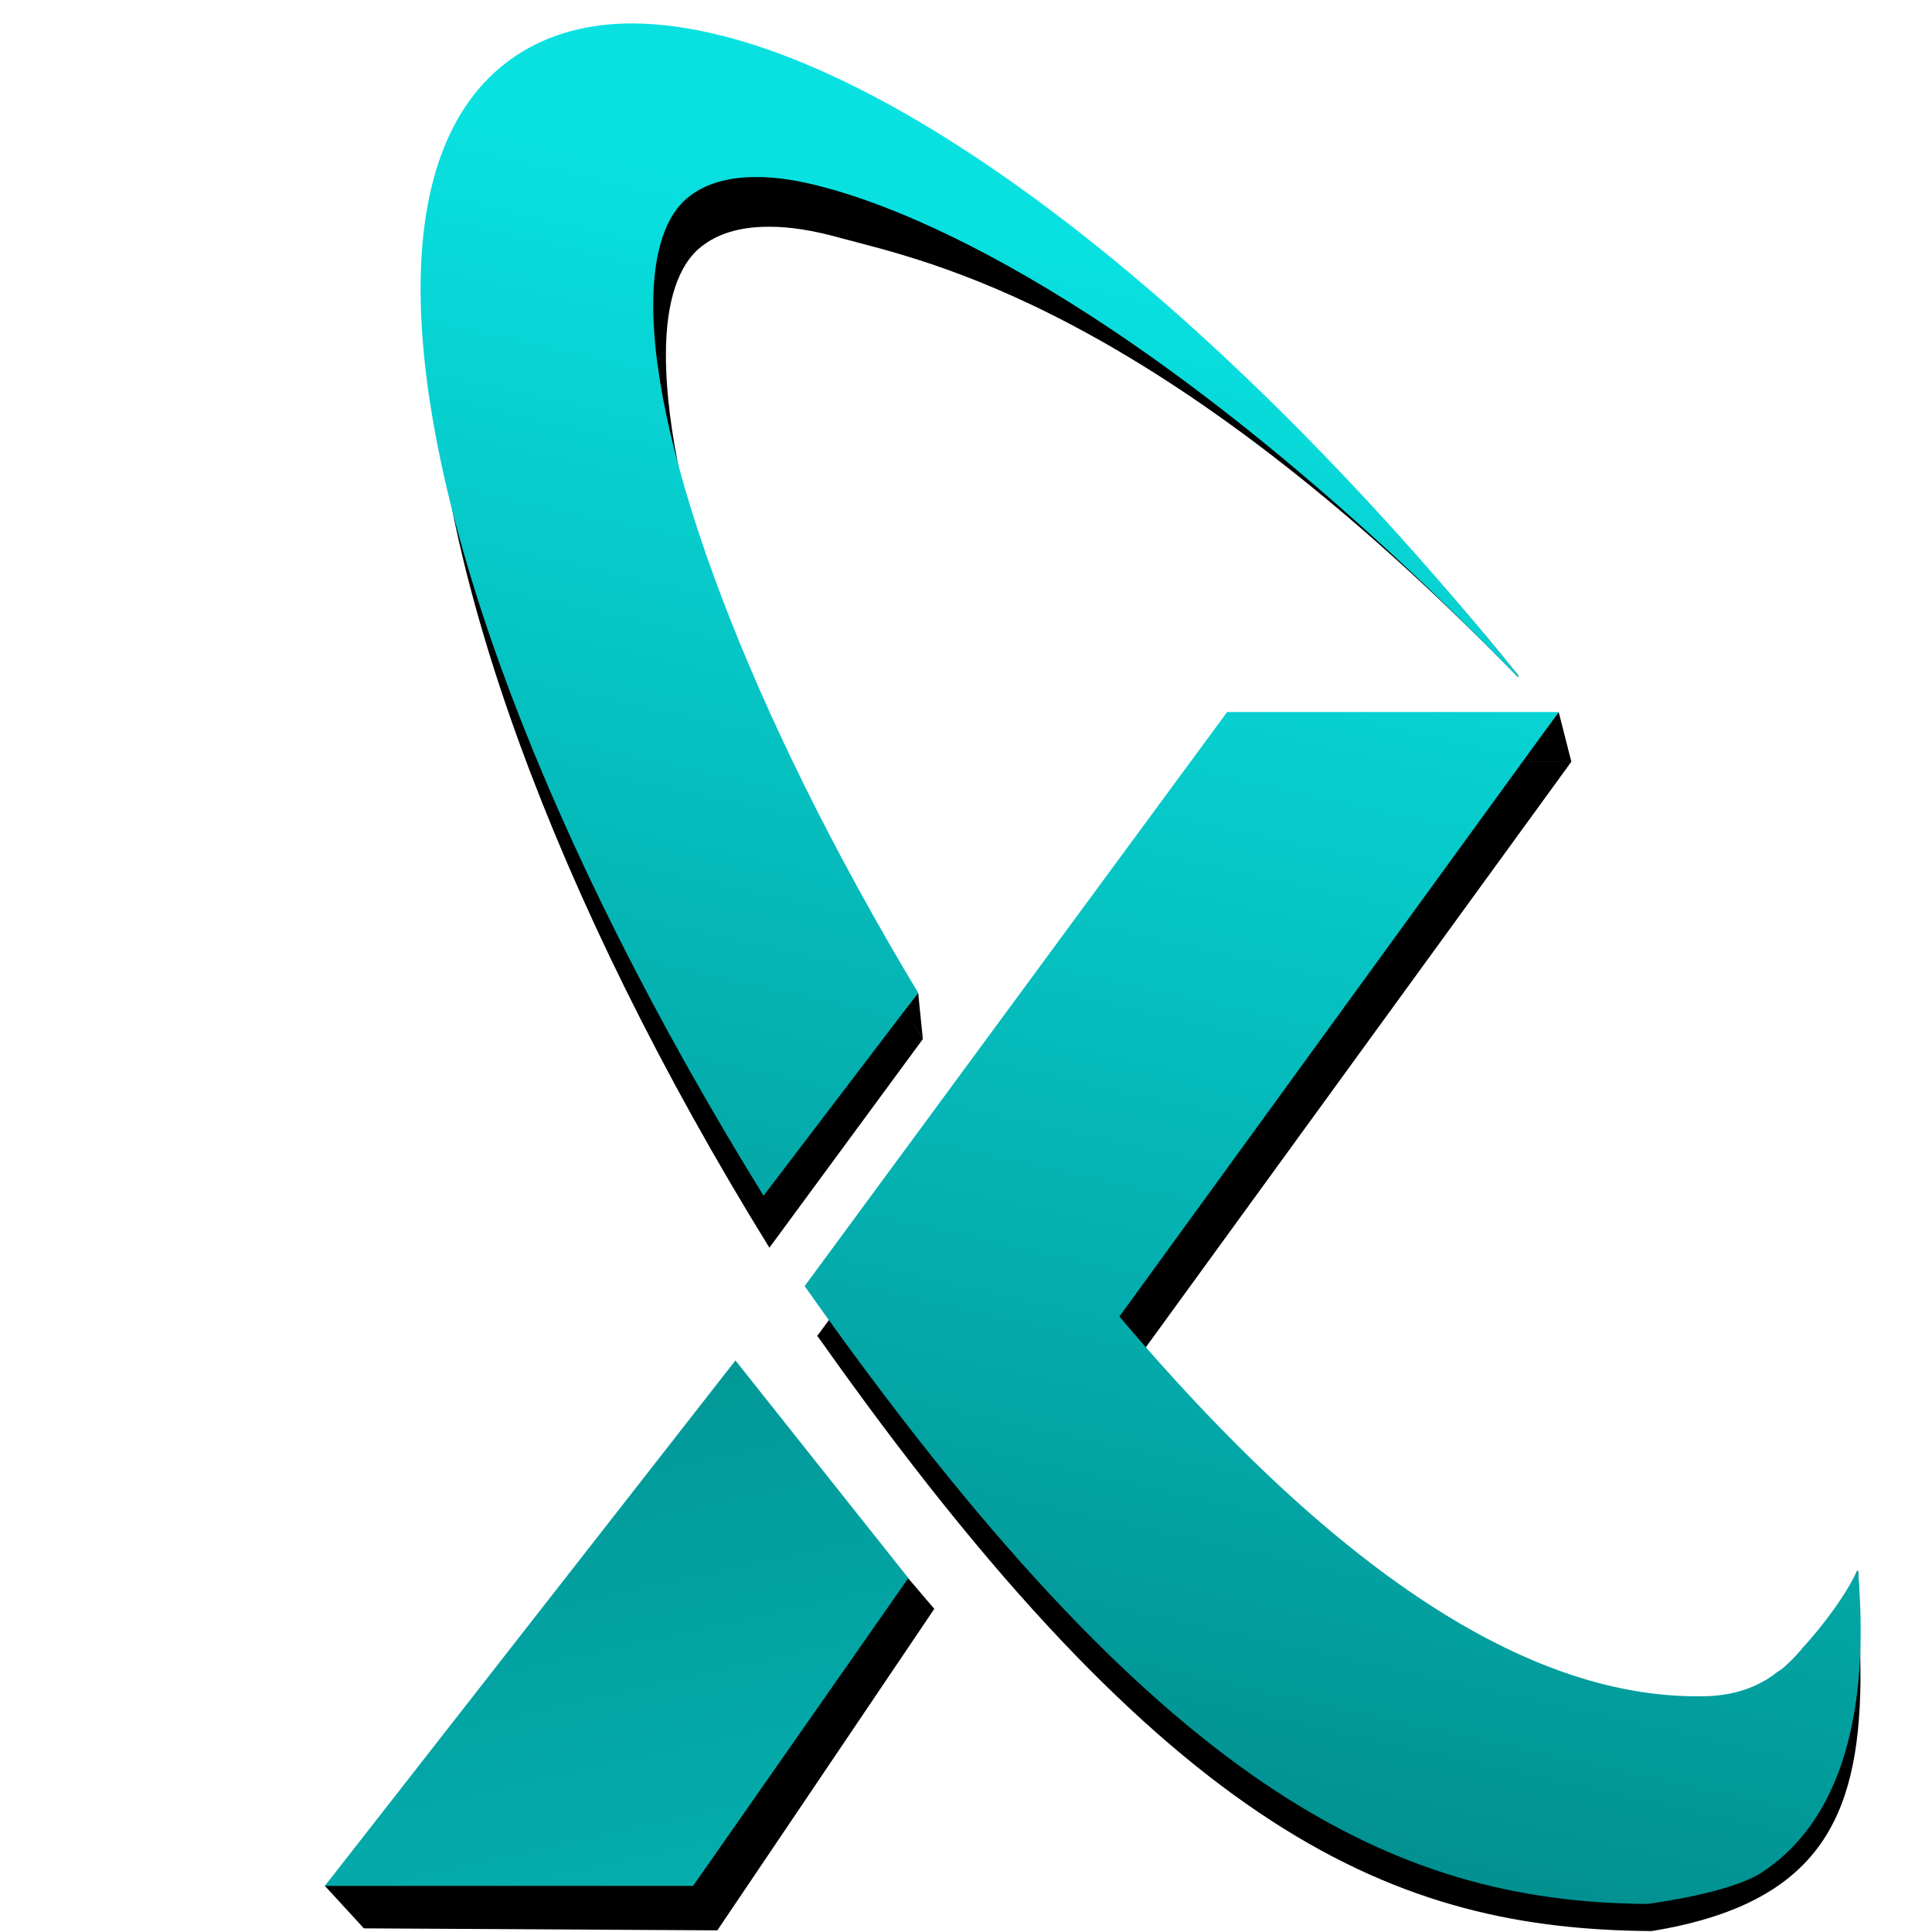
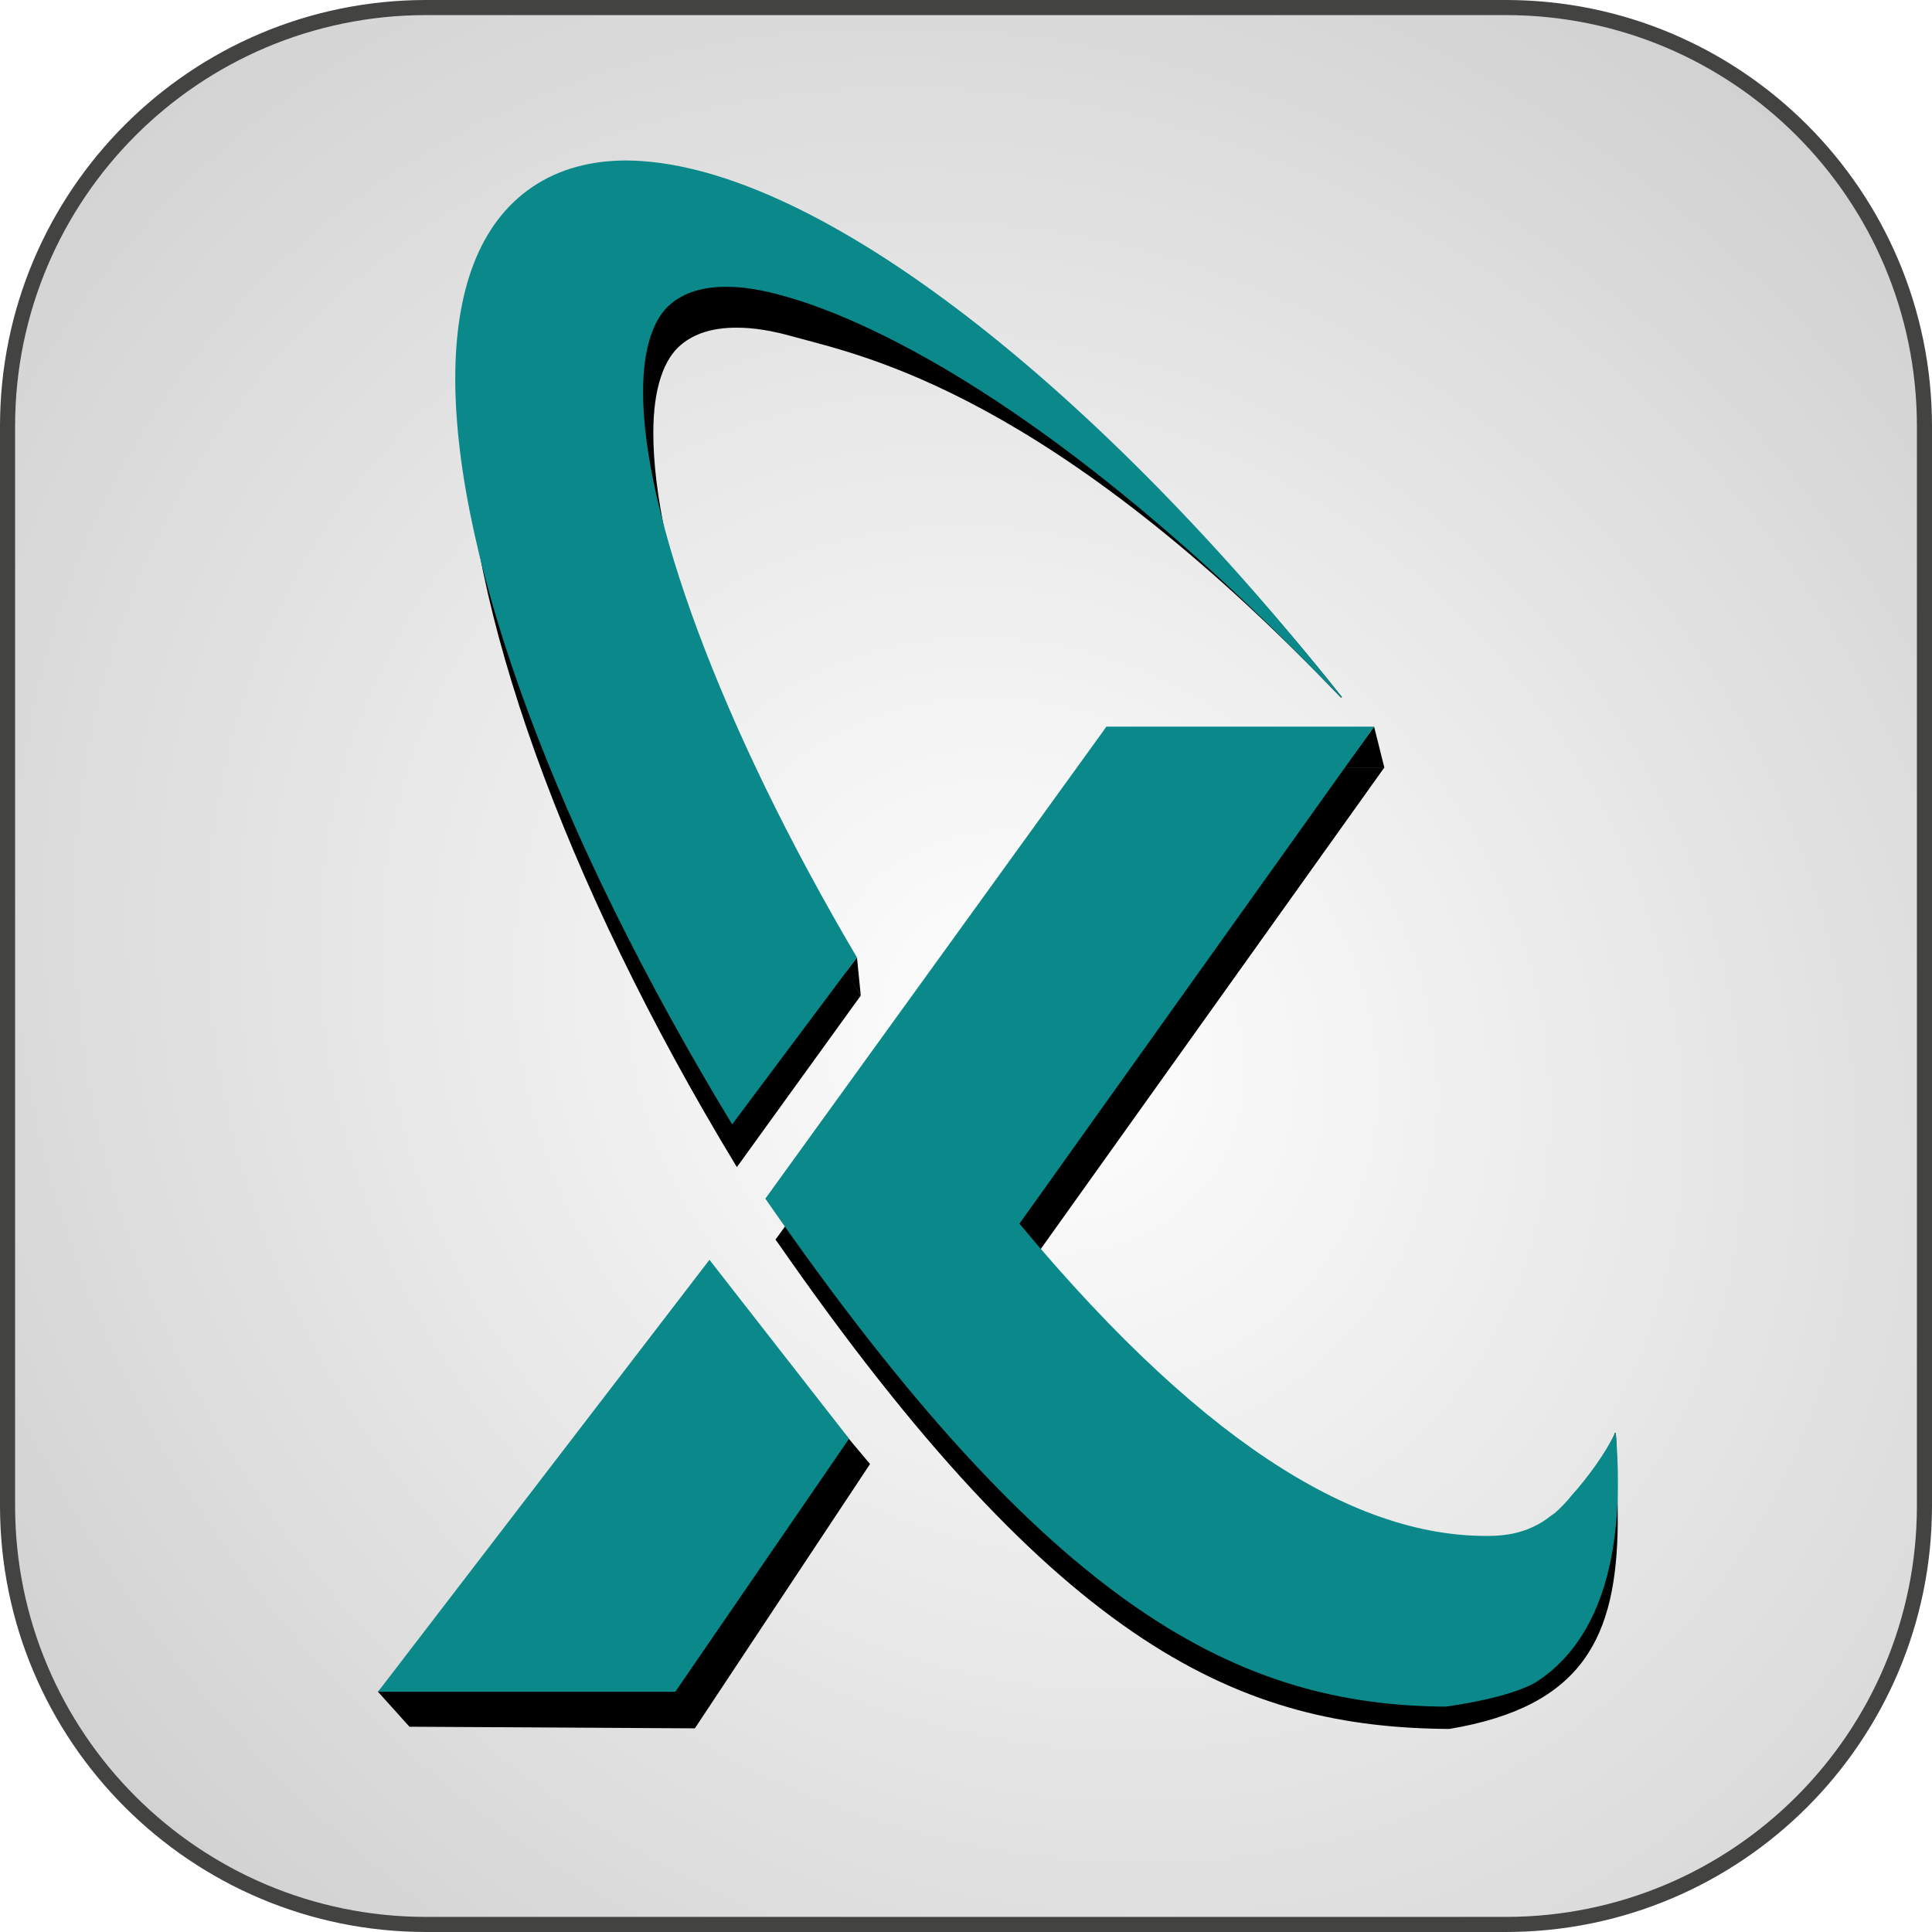
- <svg xmlns="http://www.w3.org/2000/svg" xmlns:xlink="http://www.w3.org/1999/xlink" version="1.1" id="svg2" xml:space="preserve" width="150" height="150" viewBox="0 0 150 150">
+ <svg xmlns="http://www.w3.org/2000/svg" xmlns:xlink="http://www.w3.org/1999/xlink" version="1.1" id="svg2" xml:space="preserve" width="512" height="512" viewBox="0 0 512 512">
  <defs id="defs6">
-     <linearGradient id="linearGradient1266">
-       <stop style="stop-color:#008181;stop-opacity:1" offset="0" id="stop1262" />
-       <stop style="stop-color:#09e1e1;stop-opacity:1" offset="1" id="stop1264" />
-     </linearGradient>
-     <linearGradient id="linearGradient18249">
-       <stop style="stop-color:#008181;stop-opacity:1" offset="0" id="stop18245" />
-       <stop style="stop-color:#09e1e1;stop-opacity:1" offset="1" id="stop18247" />
+     <linearGradient id="linearGradient2929">
+       <stop style="stop-color:#ffffff;stop-opacity:1" offset="0" id="stop2927" />
+       <stop style="stop-color:#b6b4b4;stop-opacity:1" offset="1" id="stop2925" />
    </linearGradient>
    <clipPath clipPathUnits="userSpaceOnUse" id="clipPath18">
      <path d="M 0,360 H 576 V 0 H 0 Z" id="path16" />
    </clipPath>
    <clipPath clipPathUnits="userSpaceOnUse" id="clipPath18-2">
      <path d="M 0,360 H 576 V 0 H 0 Z" id="path16-2" />
    </clipPath>
-     <linearGradient xlink:href="#linearGradient18249" id="linearGradient18251" x1="296.678" y1="208.413" x2="324.928" y2="81.818" gradientUnits="userSpaceOnUse" />
-     <linearGradient xlink:href="#linearGradient1266" id="linearGradient18253" x1="44.283" y1="61.596" x2="72.534" y2="-64.999" gradientUnits="userSpaceOnUse" />
+     <radialGradient xlink:href="#linearGradient2929" id="radialGradient2931" cx="153.226" cy="262.062" fx="153.226" fy="262.062" r="206" gradientUnits="userSpaceOnUse" gradientTransform="matrix(1.733941,-1.790594,2.051791,1.986998,-529.889,29.70156)" spreadMethod="pad" />
  </defs>
  <g id="layer2" style="display:inline">
-     <g id="g1026-6" transform="matrix(1.333333,0,0,-1.333333,-299.3164,337.0224)" style="fill:#000000;fill-opacity:1;stroke:none;stroke-opacity:1">
-       <g id="g977-6" style="fill:#000000;fill-opacity:1;stroke:none;stroke-opacity:1">
-         <g id="g12-6" style="fill:#000000;fill-opacity:1;stroke:none;stroke-opacity:1">
-           <g id="g14-8" clip-path="url(#clipPath18-2)" style="fill:#000000;fill-opacity:1;stroke:none;stroke-opacity:1">
-             <g id="g20-1" transform="translate(224.0767,228.4834)" style="fill:#000000;fill-opacity:1;stroke:none;stroke-opacity:1" />
-             <g id="g24-4" transform="translate(297.1084,207.5693)" style="fill:#000000;fill-opacity:1;stroke:none;stroke-opacity:1" />
-             <g id="g28-8" transform="translate(297.1094,206.7285)" style="fill:#000000;fill-opacity:1;stroke:none;stroke-opacity:1">
-               <path d="M 0,0 V 0.841 Z M -22.918,-31.721 -14.925,-41.968 15.575,0 H 0.423 Z m -2.111,-0.024 24.348,33.086 0.25,0.344 h 19.309 l -33.757,-46.453 z" style="fill:#000000;fill-opacity:1;fill-rule:nonzero;stroke:none;stroke-opacity:1" id="path30-0" />
+     <rect style="fill:url(#radialGradient2931);fill-opacity:1;fill-rule:evenodd;stroke:#434342;stroke-width:4;stroke-linecap:round;stroke-miterlimit:4;stroke-dasharray:none;stroke-opacity:1" id="rect888" width="508" height="508" x="2" y="2" rx="110.971" ry="110.971" />
+   </g>
+   <g id="layer1" style="display:inline">
+     <path style="display:inline;fill:#000000;fill-opacity:1;fill-rule:nonzero;stroke:none;stroke-width:3.708;stroke-opacity:1" d="m 108.513,457.598 -8.341,-9.26 94.057,-103.738 36.334,43.384 -46.421,70.046 z" id="path7210-8" />
+     <path style="display:inline;fill:#000000;fill-opacity:1;fill-rule:nonzero;stroke:none;stroke-width:3.708;stroke-opacity:1" d="m 168.742,53.358 c -9.289,0 -17.697,2.183 -24.727,6.879 -14.323,9.534 -20.657,27.666 -20.657,50.981 0.055,48.356 25.47,121.572 71.921,198.079 l 32.836,-45.468 C 191.611,202.046 173.073,146.393 173.139,114.677 c -0.008,-11.675 2.756,-19.631 7.471,-23.421 3.542,-2.911 8.304,-4.407 14.462,-4.418 4.53,-0.045 9.706,0.815 15.394,2.439 18.313,5.052 67.584,14.814 144.914,95.615 l 0.221,-0.186 C 287.298,98.662 216.516,53.657 168.742,53.358 Z" id="path42-1" />
+     <path d="m 297.5,209.7 v -3.147 z m -84.209,118.696 29.369,38.343 112.068,-157.039 h -55.674 z m -7.757,0.09 89.463,-123.803 0.919,-1.287 h 70.948 L 242.829,377.215 Z" style="display:inline;fill:#000000;fill-opacity:1;fill-rule:nonzero;stroke:none;stroke-width:3.708;stroke-opacity:1" id="path30-0" />
+     <path style="display:inline;fill:#000000;fill-opacity:1;stroke:none;stroke-width:2.781px;stroke-linecap:butt;stroke-linejoin:miter;stroke-opacity:1" d="m 366.875,203.449 -2.724,-10.885 -7.923,10.882" id="path7073" />
+     <path style="display:inline;fill:#000000;fill-opacity:1;stroke:none;stroke-width:2.781px;stroke-linecap:butt;stroke-linejoin:miter;stroke-opacity:1" d="m 228.116,263.828 -1.008,-10.086 -2.854,3.728 3.862,6.359" id="path14245" />
+     <path d="m 131.196,436.605 h 64.599 l 31.926,-44.498 -33.415,-42.811 z" style="display:inline;fill:#000000;fill-opacity:1;fill-rule:nonzero;stroke:none;stroke-width:3.708;stroke-opacity:1" id="path34-0" />
+     <path style="display:inline;fill:#000000;fill-opacity:1;fill-rule:nonzero;stroke:none;stroke-width:3.708;stroke-opacity:1" d="m 205.535,328.485 c 75.725,109.36 124.018,129.32 178.538,129.705 35.568,-5.942 44.352,-24.45 44.652,-54.473 0,-4.187 -0.147,-19.526 -0.522,-24.002 l -0.204,-0.006 c -2.326,5.066 -4.295,22.423 -8.87,27.515 -1.216,1.534 -2.587,2.956 -4.144,4.374 -0.489,0.43 -1.032,0.738 -1.539,1.124 -0.5,0.385 -0.993,0.765 -1.496,1.091 -0.463,0.303 -0.929,0.595 -1.41,0.861 -1.058,0.587 -2.073,1.056 -3.036,1.431 -0.301,0.112 -0.605,0.222 -0.91,0.323 -1.584,0.539 -2.906,0.828 -3.762,0.959 -1.679,0.292 -3.419,0.462 -5.264,0.466 -38.672,0.528 -88.278,-29.21 -154.74,-121.784 z" id="path3256-1" />
+     <path d="m 297.5,206.553 -88.085,121.895 33.348,43.533 118.042,-165.428 z" style="display:inline;fill:#000000;fill-opacity:1;fill-rule:nonzero;stroke:none;stroke-width:3.708;stroke-opacity:1" id="path26-4" />
+   </g>
+   <g id="g8" transform="matrix(1.333333,0,0,-1.333333,-294.7756,336.9619)" style="display:inline">
+     <path d="M 607.927,-119.481 H 244.52 v 370.085 h 363.408 z" style="fill:none;fill-opacity:1;fill-rule:nonzero;stroke:none;stroke-width:2.439;stroke-opacity:1" id="path10" />
+     <g id="g1026" transform="matrix(2.755762,0,0,2.806398,-376.5904,-476.5932)" style="fill:url(#linearGradient18251);fill-opacity:1;stroke:none;stroke-opacity:1">
+       <g id="g977" style="fill:url(#linearGradient2832);fill-opacity:1;stroke:none;stroke-opacity:1">
+         <g id="g12" style="fill:url(#linearGradient2830);fill-opacity:1;stroke:none;stroke-opacity:1">
+           <g id="g14" clip-path="url(#clipPath18)" style="fill:url(#linearGradient2828);fill-opacity:1;stroke:none;stroke-opacity:1">
+             <g id="g20" transform="translate(224.0767,228.4834)" style="fill:url(#linearGradient2814);fill-opacity:1;stroke:none;stroke-opacity:1" />
+             <g id="g24" transform="translate(297.1084,207.5693)" style="fill:url(#linearGradient2816);fill-opacity:1;stroke:none;stroke-opacity:1" />
+             <g id="g28" transform="translate(297.1094,206.7285)" style="fill:url(#linearGradient2820);fill-opacity:1;stroke:none;stroke-opacity:1">
+               <path id="path30" style="fill:#0b898a;fill-opacity:1;fill-rule:nonzero;stroke:none;stroke-width:1.333;stroke-opacity:1" d="M 95.27,55.279 94.938,55.738 62.473,99.852 c 27.479,38.968 45.628,47.831 65.412,47.969 0,0 6.349,-0.788 8.898,-2.441 5.321,-3.485 7.684,-10.175 7.68,-18.781 0,-1.492 -0.069,-3.036 -0.205,-4.631 l -0.074,-0.002 c -0.844,1.805 -2.543,4.131 -4.203,5.945 -0.441,0.547 -0.939,1.053 -1.504,1.559 -0.177,0.153 -0.375,0.263 -0.559,0.4 -0.181,0.137 -0.36,0.273 -0.543,0.389 -0.168,0.108 -0.337,0.212 -0.512,0.307 -0.384,0.209 -0.752,0.376 -1.102,0.51 -0.109,0.04 -0.219,0.079 -0.33,0.115 -0.575,0.192 -1.055,0.295 -1.365,0.342 -0.609,0.104 -1.241,0.165 -1.91,0.166 -11.832,0.159 -26.484,-7.352 -45.246,-29.484 L 121.016,55.279 Z" transform="matrix(0.75,0,0,-0.75,-71.88382,43.14398)" />
            </g>
-             <g id="g32-2" transform="translate(251.8486,146.0889)" style="fill:#000000;fill-opacity:1;stroke:none;stroke-opacity:1">
-               <path d="M 0,0 H 17.581 L 26.27,11.892 17.176,23.333 Z" style="fill:#000000;fill-opacity:1;fill-rule:nonzero;stroke:none;stroke-opacity:1" id="path34-0" />
-             </g>
-             <g id="g36-7" transform="translate(253.3486,146.8398)" style="fill:#000000;fill-opacity:1;stroke:none;stroke-opacity:1">
-               <path style="fill:#000000;fill-opacity:1;fill-rule:nonzero;stroke:none;stroke-opacity:1" d="M -7.673,-6.361 -9.943,-3.887 15.655,23.837 25.543,12.243 12.909,-6.477 Z" id="path7210-8" />
-             </g>
-             <g id="g40-2" transform="translate(348.4717,139.6377)" style="fill:#000000;fill-opacity:1;stroke:none;stroke-opacity:1">
-               <path style="fill:#000000;fill-opacity:1;fill-rule:nonzero;stroke:none;stroke-width:1;stroke-opacity:1" d="M -76.391,35.346 C -55.782,6.12 -42.639,0.786 -27.801,0.683 c 9.68,1.588 12.071,6.534 12.152,14.558 0,1.119 -0.04,5.218 -0.142,6.414 l -0.056,0.002 c -0.633,-1.354 -1.169,-5.992 -2.414,-7.353 -0.331,-0.41 -0.704,-0.79 -1.128,-1.169 -0.133,-0.115 -0.281,-0.197 -0.419,-0.3 -0.136,-0.103 -0.27,-0.205 -0.407,-0.292 -0.126,-0.081 -0.253,-0.159 -0.384,-0.23 -0.288,-0.157 -0.564,-0.282 -0.826,-0.382 -0.082,-0.03 -0.165,-0.059 -0.248,-0.086 -0.431,-0.144 -0.791,-0.221 -1.024,-0.256 -0.457,-0.078 -0.931,-0.124 -1.433,-0.125 -10.525,-0.141 -24.026,7.806 -42.114,32.546 z" id="path3256-1" />
-               <path style="fill:#000000;fill-opacity:1;fill-rule:nonzero;stroke:none;stroke-width:1.333;stroke-opacity:1" d="m 62.756,13.986 c -3.371,0 -6.422,0.778 -8.973,2.451 -5.197,3.397 -7.496,9.858 -7.496,18.166 0.02,17.231 9.243,43.32 26.099,70.581 L 84.301,88.983 C 71.055,66.968 64.328,47.137 64.352,35.836 c -0.003,-4.16 1,-6.995 2.711,-8.346 1.285,-1.037 3.013,-1.57 5.248,-1.574 1.644,-0.016 3.522,0.29 5.586,0.869 6.645,1.8 24.525,5.279 52.586,34.071 l 0.08,-0.066 C 105.777,30.129 80.092,14.093 62.756,13.986 Z" transform="matrix(0.75,0,0,-0.75,-133.4717,119.3623)" id="path42-1" />
+             <g id="g32" transform="translate(251.8486,146.0889)" style="fill:url(#linearGradient2822);fill-opacity:1;stroke:none;stroke-opacity:1" />
+             <g id="g40" transform="translate(348.4717,139.6377)" style="fill:url(#linearGradient2826);fill-opacity:1;stroke:none;stroke-opacity:1">
+               <path style="fill:#0b898a;fill-opacity:1;fill-rule:nonzero;stroke:none;stroke-width:1.333;stroke-opacity:1" d="m 62.756,13.986 c -3.371,0 -6.422,0.778 -8.973,2.451 -5.197,3.397 -7.496,9.858 -7.496,18.166 0.02,17.231 9.773,43.143 26.629,70.404 L 84.92,89.248 C 71.673,67.233 64.328,47.137 64.352,35.836 c -0.003,-4.16 1,-6.995 2.711,-8.346 1.285,-1.037 3.013,-1.57 5.248,-1.574 1.644,-0.016 3.522,0.29 5.586,0.869 6.645,1.8 25.509,9.138 53.57,37.93 l 0.08,-0.066 c -24.785,-30.66 -51.455,-50.555 -68.791,-50.662 z" transform="matrix(0.75,0,0,-0.75,-133.4717,119.3623)" id="path42" />
            </g>
          </g>
        </g>
      </g>
    </g>
-     <path d="m 96.829,60.263 -31.964,43.435 12.101,15.512 42.835,-58.947 z" style="display:inline;fill:#000000;fill-opacity:1;fill-rule:nonzero;stroke:none;stroke-width:1.333;stroke-opacity:1" id="path26-4" />
-     <path style="fill:#000000;fill-opacity:1;stroke:none;stroke-width:1px;stroke-linecap:butt;stroke-linejoin:miter;stroke-opacity:1" d="m 122.004,59.157 -0.988,-3.879 -2.875,3.878" id="path7073" />
-     <path style="display:inline;fill:#000000;fill-opacity:1;stroke:none;stroke-width:0.75px;stroke-linecap:butt;stroke-linejoin:miter;stroke-opacity:1" d="m 274.82,192.217 -0.274,2.695 -0.777,-0.996 1.051,-1.699" id="path14245" transform="matrix(1.333333,0,0,-1.333333,-294.7756,336.9619)" />
-   </g>
-   <g id="g8" transform="matrix(1.333333,0,0,-1.333333,-294.7756,336.9619)" style="display:inline">
-     <path d="m 361.19,111.515 h -150.334 v 150.334 h 150.334 z" style="fill:none;fill-opacity:1;fill-rule:nonzero;stroke:none;stroke-opacity:1" id="path10" />
-     <g id="g1026" transform="translate(-4.143885,2.848921)" style="fill:url(#linearGradient18251);fill-opacity:1;stroke:none;stroke-opacity:1">
-       <g id="g977" style="fill:url(#linearGradient18251);fill-opacity:1;stroke:none;stroke-opacity:1">
-         <g id="g12" style="fill:url(#linearGradient18251);fill-opacity:1;stroke:none;stroke-opacity:1">
-           <g id="g14" clip-path="url(#clipPath18)" style="fill:url(#linearGradient18251);fill-opacity:1;stroke:none;stroke-opacity:1">
-             <g id="g20" transform="translate(224.0767,228.4834)" style="fill:url(#linearGradient18251);fill-opacity:1;stroke:none;stroke-opacity:1" />
-             <g id="g24" transform="translate(297.1084,207.5693)" style="fill:url(#linearGradient18251);fill-opacity:1;stroke:none;stroke-opacity:1" />
-             <g id="g28" transform="translate(297.1094,206.7285)" style="fill:url(#linearGradient18251);fill-opacity:1;stroke:none;stroke-opacity:1">
-               <path id="path30" style="fill:url(#linearGradient18251);fill-opacity:1;fill-rule:nonzero;stroke:none;stroke-width:1.333;stroke-opacity:1" d="M 95.27,55.279 94.938,55.738 62.473,99.852 c 27.479,38.968 45.628,47.831 65.412,47.969 0,0 6.349,-0.788 8.898,-2.441 5.321,-3.485 7.684,-10.175 7.68,-18.781 0,-1.492 -0.069,-3.036 -0.205,-4.631 l -0.074,-0.002 c -0.844,1.805 -2.543,4.131 -4.203,5.945 -0.441,0.547 -0.939,1.053 -1.504,1.559 -0.177,0.153 -0.375,0.263 -0.559,0.4 -0.181,0.137 -0.36,0.273 -0.543,0.389 -0.168,0.108 -0.337,0.212 -0.512,0.307 -0.384,0.209 -0.752,0.376 -1.102,0.51 -0.109,0.04 -0.219,0.079 -0.33,0.115 -0.575,0.192 -1.055,0.295 -1.365,0.342 -0.609,0.104 -1.241,0.165 -1.91,0.166 -11.832,0.159 -26.484,-7.352 -45.246,-29.484 L 121.016,55.279 Z" transform="matrix(0.75,0,0,-0.75,-71.88382,43.14398)" />
-             </g>
-             <g id="g32" transform="translate(251.8486,146.0889)" style="fill:url(#linearGradient18251);fill-opacity:1;stroke:none;stroke-opacity:1" />
-             <g id="g40" transform="translate(348.4717,139.6377)" style="fill:url(#linearGradient18251);fill-opacity:1;stroke:none;stroke-opacity:1">
-               <path style="fill:url(#linearGradient18251);fill-opacity:1;fill-rule:nonzero;stroke:none;stroke-width:1.333;stroke-opacity:1" d="m 62.756,13.986 c -3.371,0 -6.422,0.778 -8.973,2.451 -5.197,3.397 -7.496,9.858 -7.496,18.166 0.02,17.231 9.773,43.143 26.629,70.404 L 84.92,89.248 C 71.673,67.233 64.328,47.137 64.352,35.836 c -0.003,-4.16 1,-6.995 2.711,-8.346 1.285,-1.037 3.013,-1.57 5.248,-1.574 1.644,-0.016 3.522,0.29 5.586,0.869 6.645,1.8 25.509,9.138 53.57,37.93 l 0.08,-0.066 c -24.785,-30.66 -51.455,-50.555 -68.791,-50.662 z" transform="matrix(0.75,0,0,-0.75,-133.4717,119.3623)" id="path42" />
-             </g>
-           </g>
-         </g>
-       </g>
-     </g>
-     <g id="g36" transform="translate(248.2507,149.6658)" style="display:inline;fill:url(#linearGradient18253);fill-opacity:1;stroke:none;stroke-opacity:1">
-       <path style="fill:url(#linearGradient18253);fill-opacity:1;fill-rule:nonzero;stroke:none;stroke-opacity:1" d="m -1.5,-6.758 -6.751,0 L 15.655,23.837 25.724,11.164 13.191,-6.758 Z" id="path7210" />
+     <g id="g36" transform="matrix(2.755762,0,0,2.806398,318.9489,-64.56646)" style="display:inline;fill:url(#linearGradient18253);fill-opacity:1;stroke:none;stroke-opacity:1">
+       <path style="fill:#0b898a;fill-opacity:1;fill-rule:nonzero;stroke:none;stroke-opacity:1" d="M -1.5,-6.758 H -8.251 L 15.655,23.837 25.724,11.164 13.191,-6.758 Z" id="path7210" />
    </g>
  </g>
</svg>
